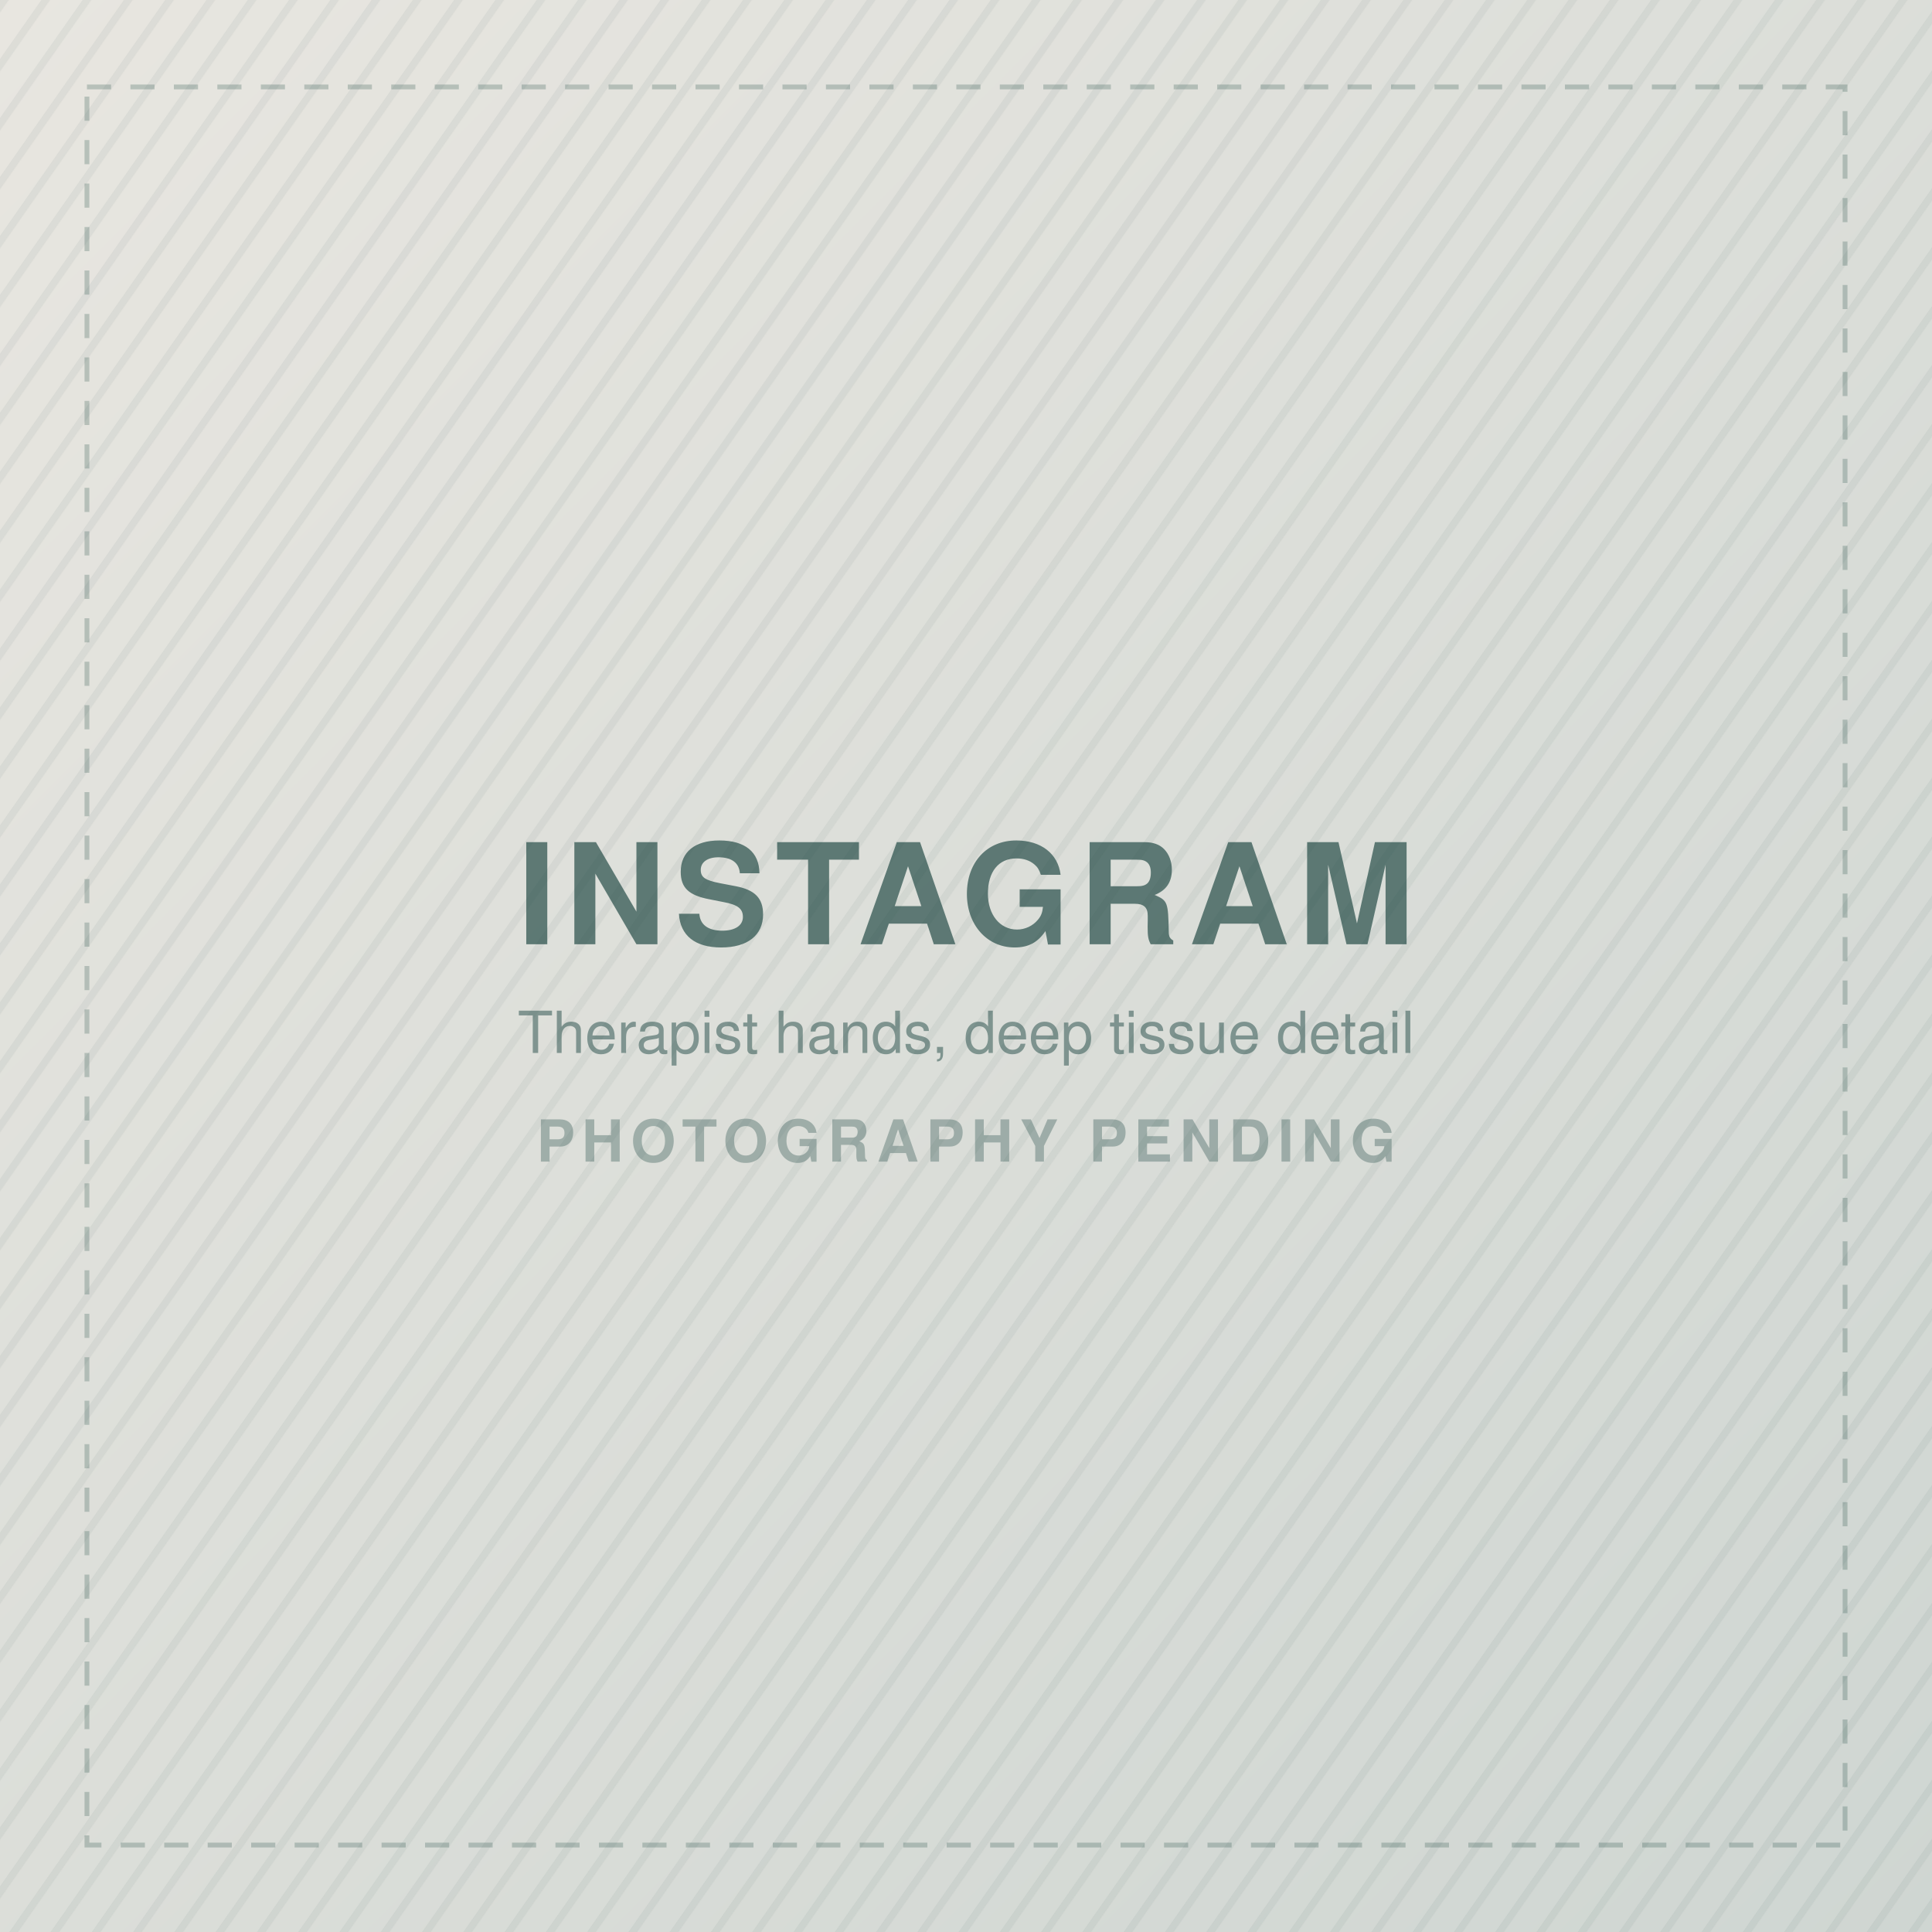
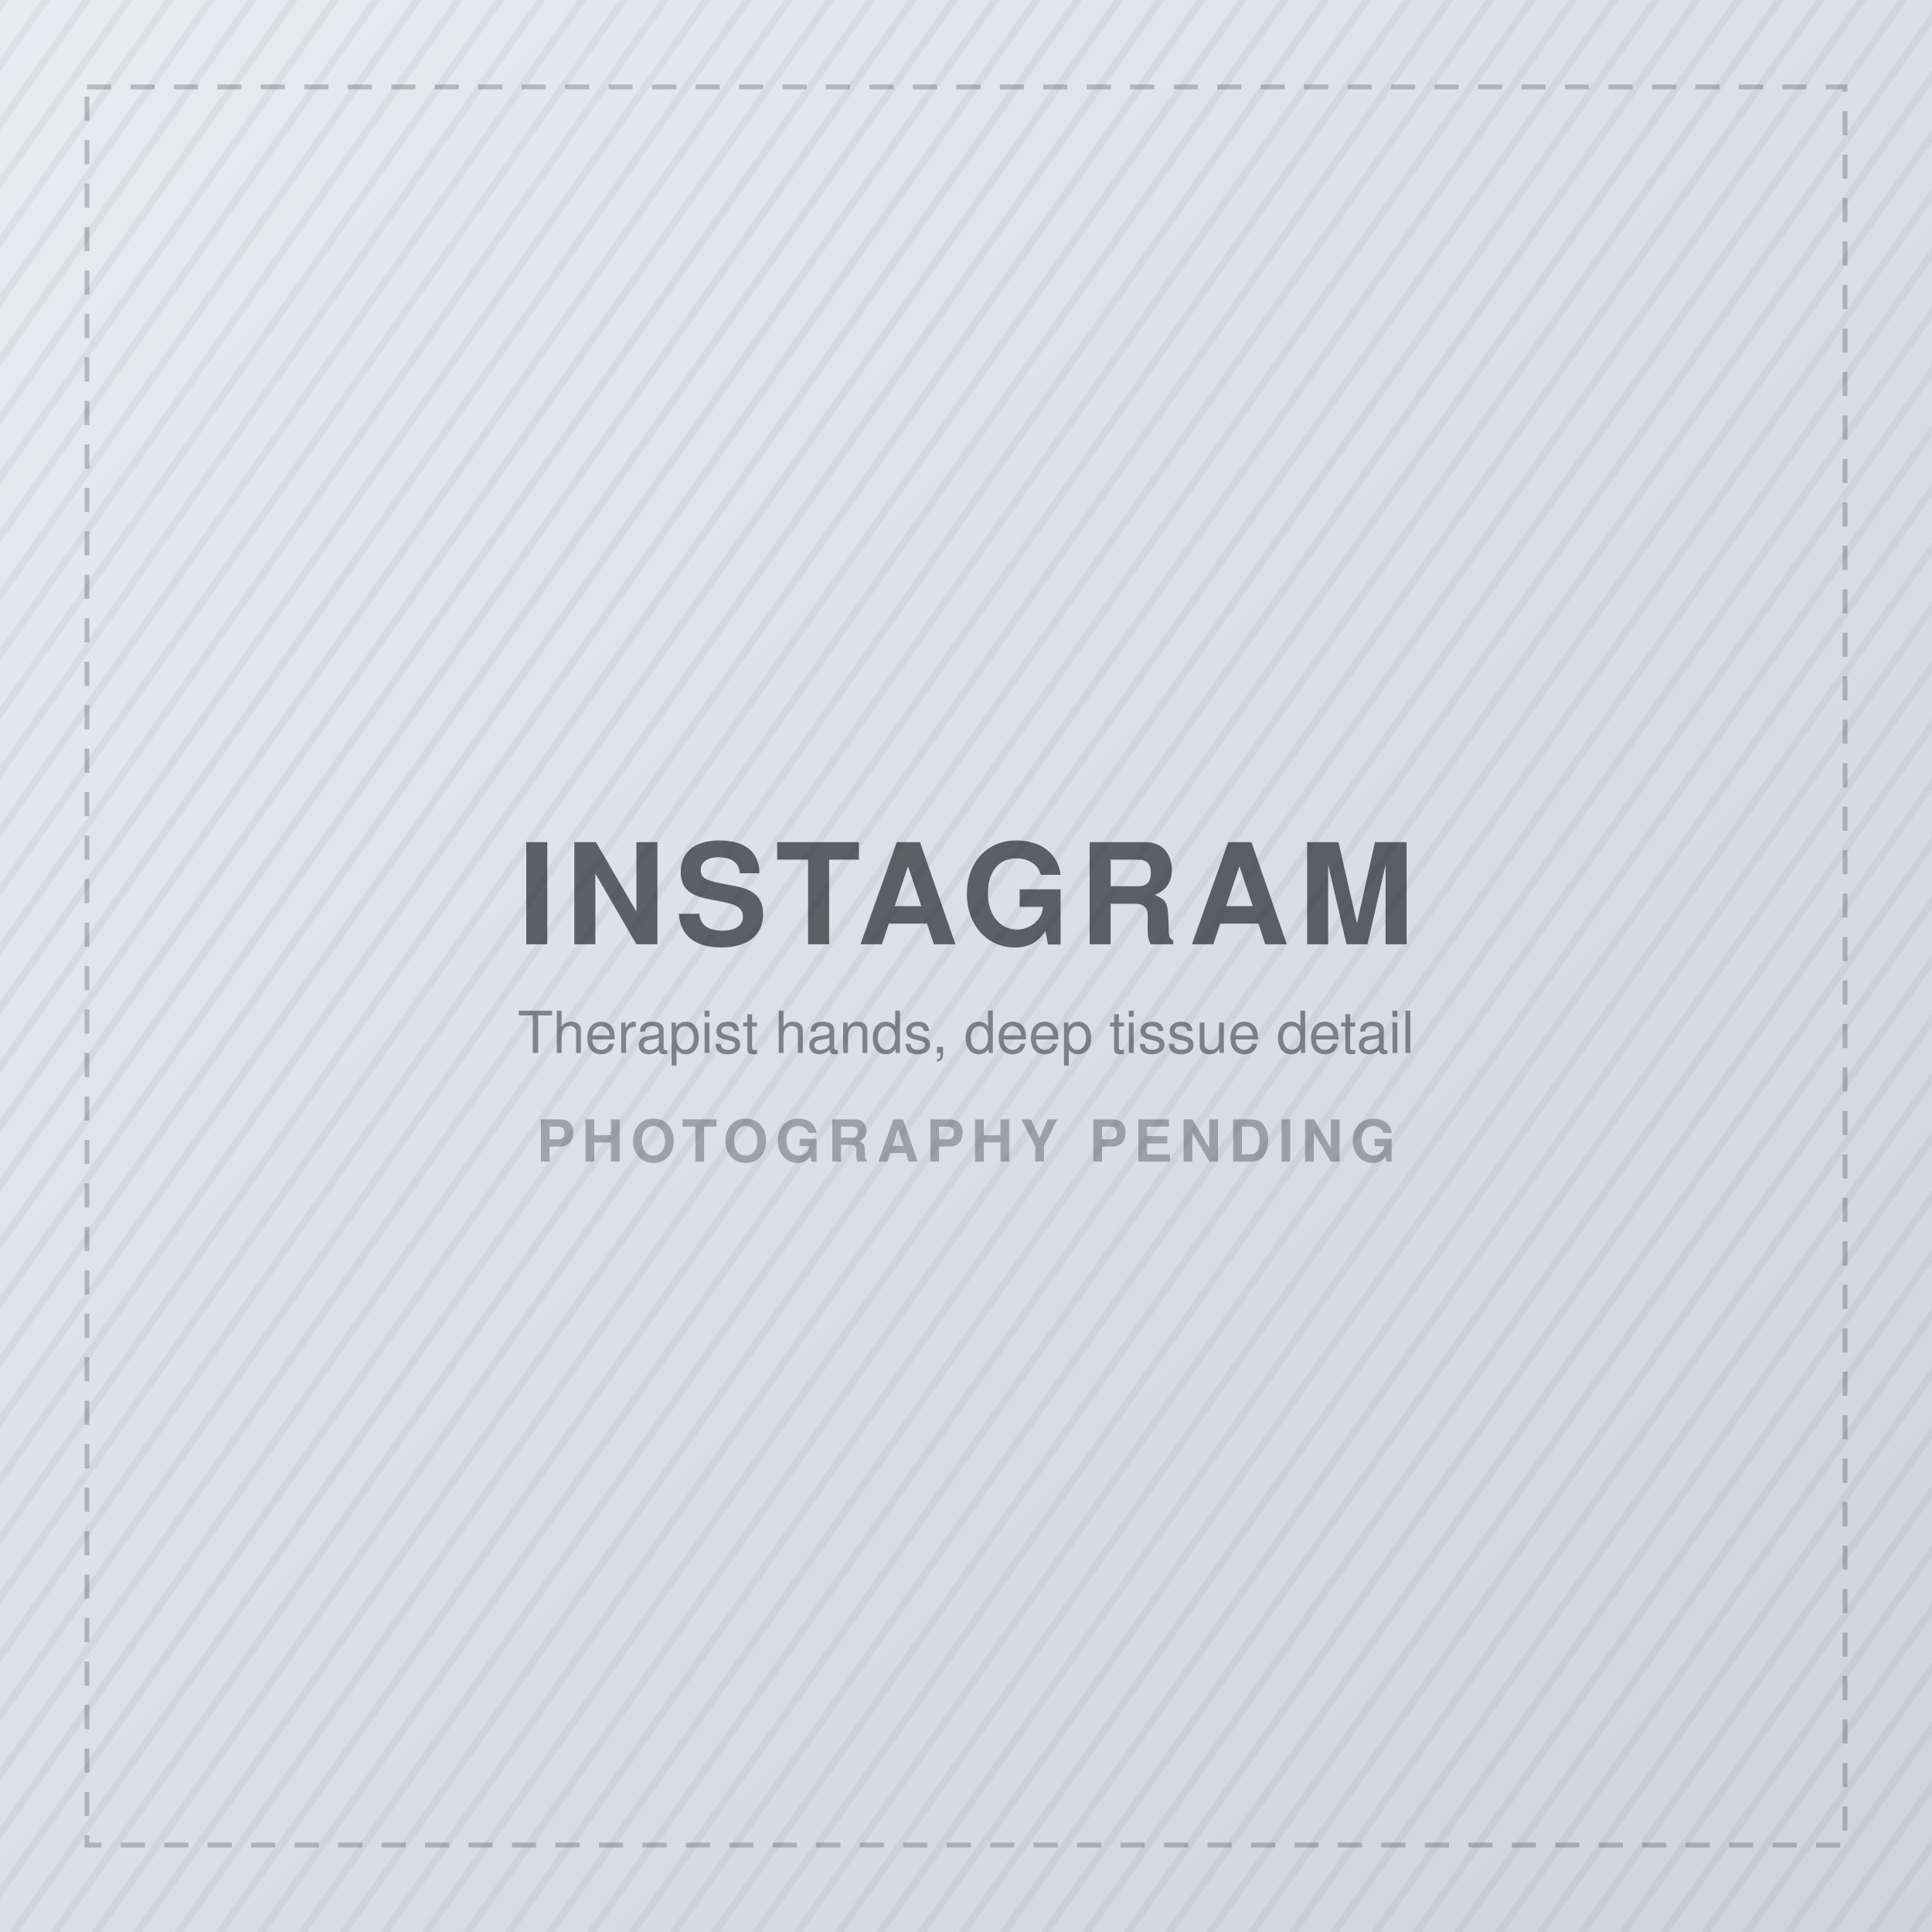
<svg xmlns="http://www.w3.org/2000/svg" viewBox="0 0 800 800" role="img" aria-label="Instagram placeholder">
  <defs>
    <linearGradient id="g" x1="0" y1="0" x2="1" y2="1">
-       <stop offset="0" stop-color="#e8e6e0" />
-       <stop offset="1" stop-color="#cfd6d2" />
+       <stop offset="0" stop-color="#e9ebef" />
+       <stop offset="1" stop-color="#cfd4dc" />
    </linearGradient>
    <pattern id="p" width="14" height="14" patternUnits="userSpaceOnUse" patternTransform="rotate(35)">
      <rect width="14" height="14" fill="none" />
-       <line x1="0" y1="0" x2="0" y2="14" stroke="#0f3b36" stroke-opacity=".05" stroke-width="6" />
+       <line x1="0" y1="0" x2="0" y2="14" stroke="#0e1114" stroke-opacity=".05" stroke-width="6" />
    </pattern>
  </defs>
  <rect width="800" height="800" fill="url(#g)" />
  <rect width="800" height="800" fill="url(#p)" />
-   <rect x="36" y="36" width="728" height="728" fill="none" stroke="#0f3b36" stroke-opacity=".22" stroke-width="2" stroke-dasharray="10 8" />
-   <text x="50%" y="391" text-anchor="middle" font-family="Helvetica, Arial, sans-serif" font-size="58" font-weight="700" letter-spacing="3.5" fill="#0f3b36" fill-opacity=".62">INSTAGRAM</text>
-   <text x="50%" y="436" text-anchor="middle" font-family="Helvetica, Arial, sans-serif" font-size="24" font-weight="500" fill="#0f3b36" fill-opacity=".45">Therapist hands, deep tissue detail</text>
-   <text x="50%" y="481" text-anchor="middle" font-family="Helvetica, Arial, sans-serif" font-size="24" font-weight="600" letter-spacing="3" fill="#0f3b36" fill-opacity=".3">PHOTOGRAPHY PENDING</text>
+   <rect x="36" y="36" width="728" height="728" fill="none" stroke="#0e1114" stroke-opacity=".22" stroke-width="2" stroke-dasharray="10 8" />
+   <text x="50%" y="391" text-anchor="middle" font-family="Helvetica, Arial, sans-serif" font-size="58" font-weight="700" letter-spacing="3.5" fill="#0e1114" fill-opacity=".62">INSTAGRAM</text>
+   <text x="50%" y="436" text-anchor="middle" font-family="Helvetica, Arial, sans-serif" font-size="24" font-weight="500" fill="#0e1114" fill-opacity=".45">Therapist hands, deep tissue detail</text>
+   <text x="50%" y="481" text-anchor="middle" font-family="Helvetica, Arial, sans-serif" font-size="24" font-weight="600" letter-spacing="3" fill="#0e1114" fill-opacity=".3">PHOTOGRAPHY PENDING</text>
</svg>
